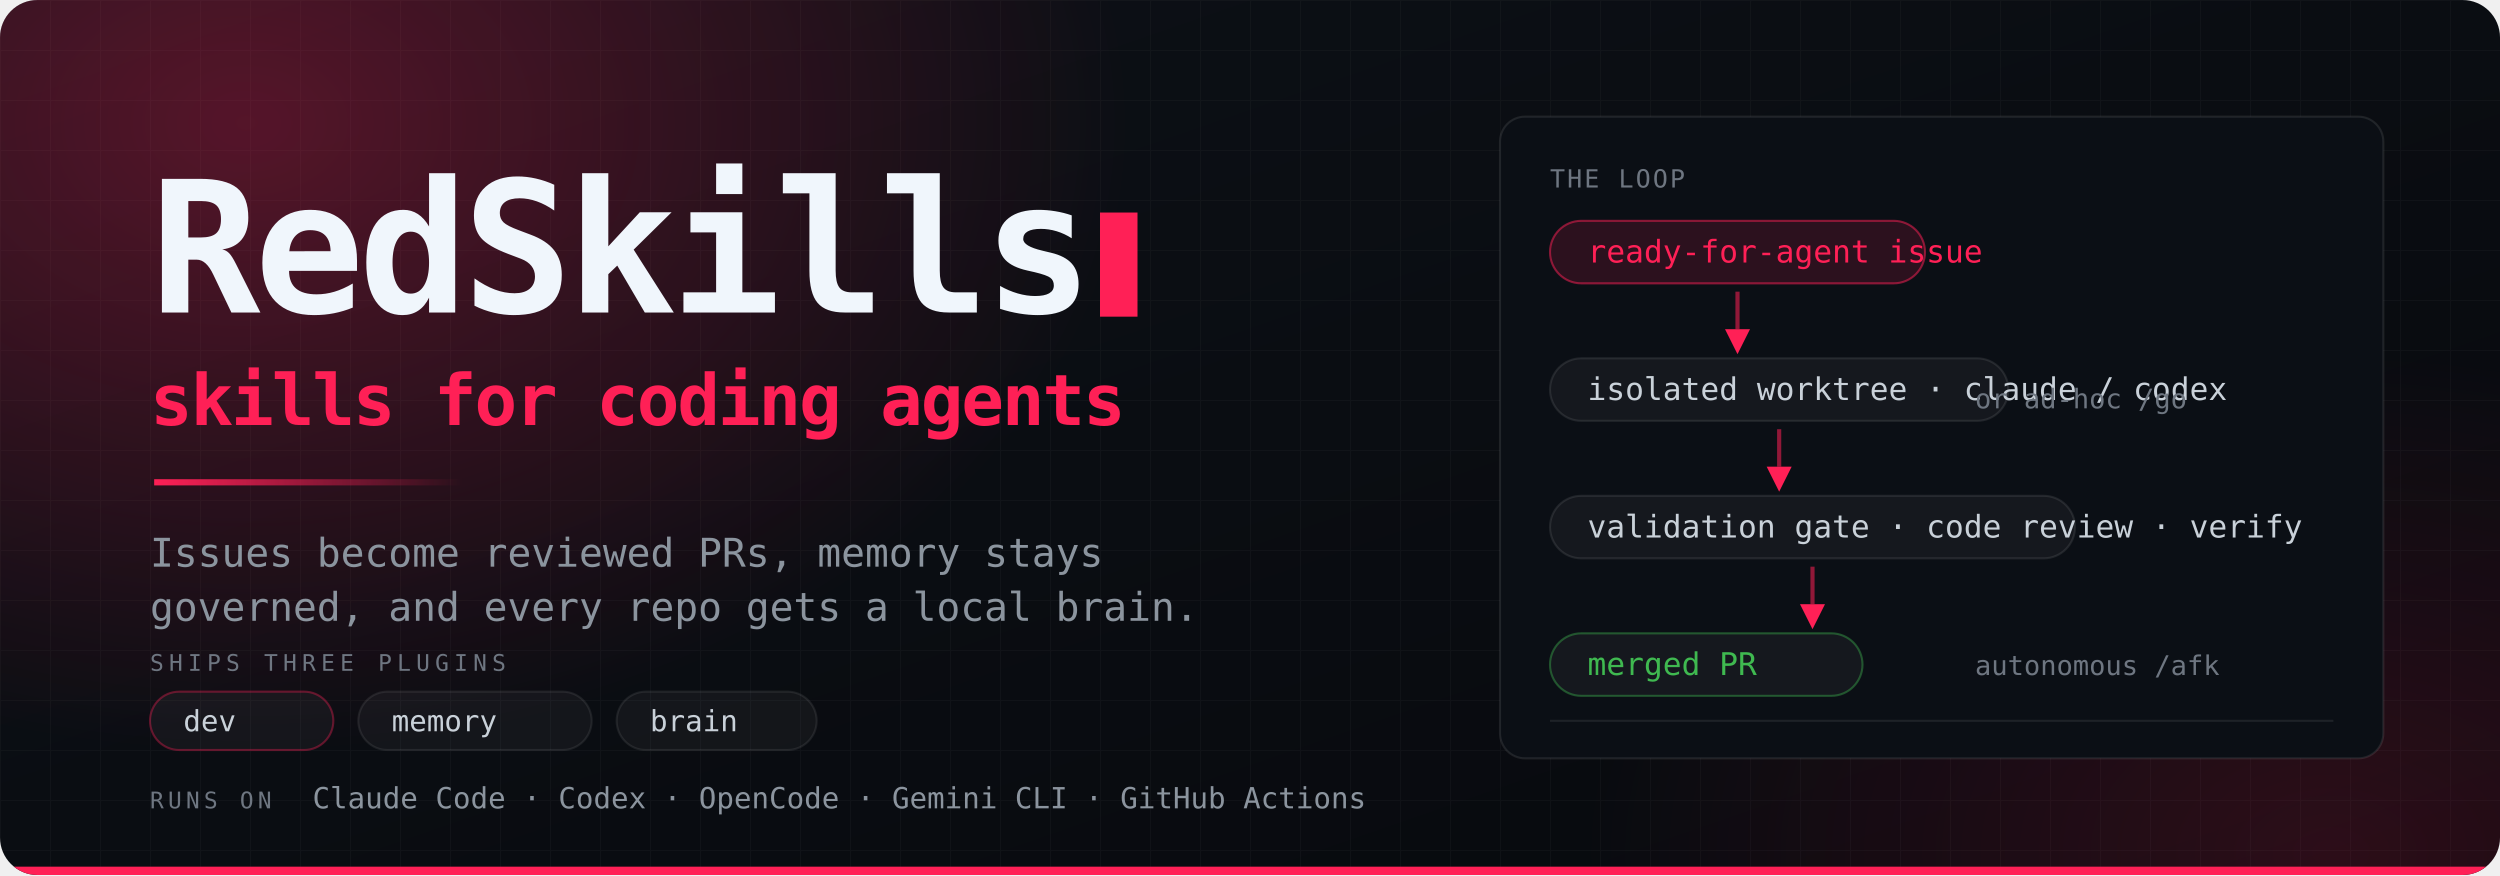
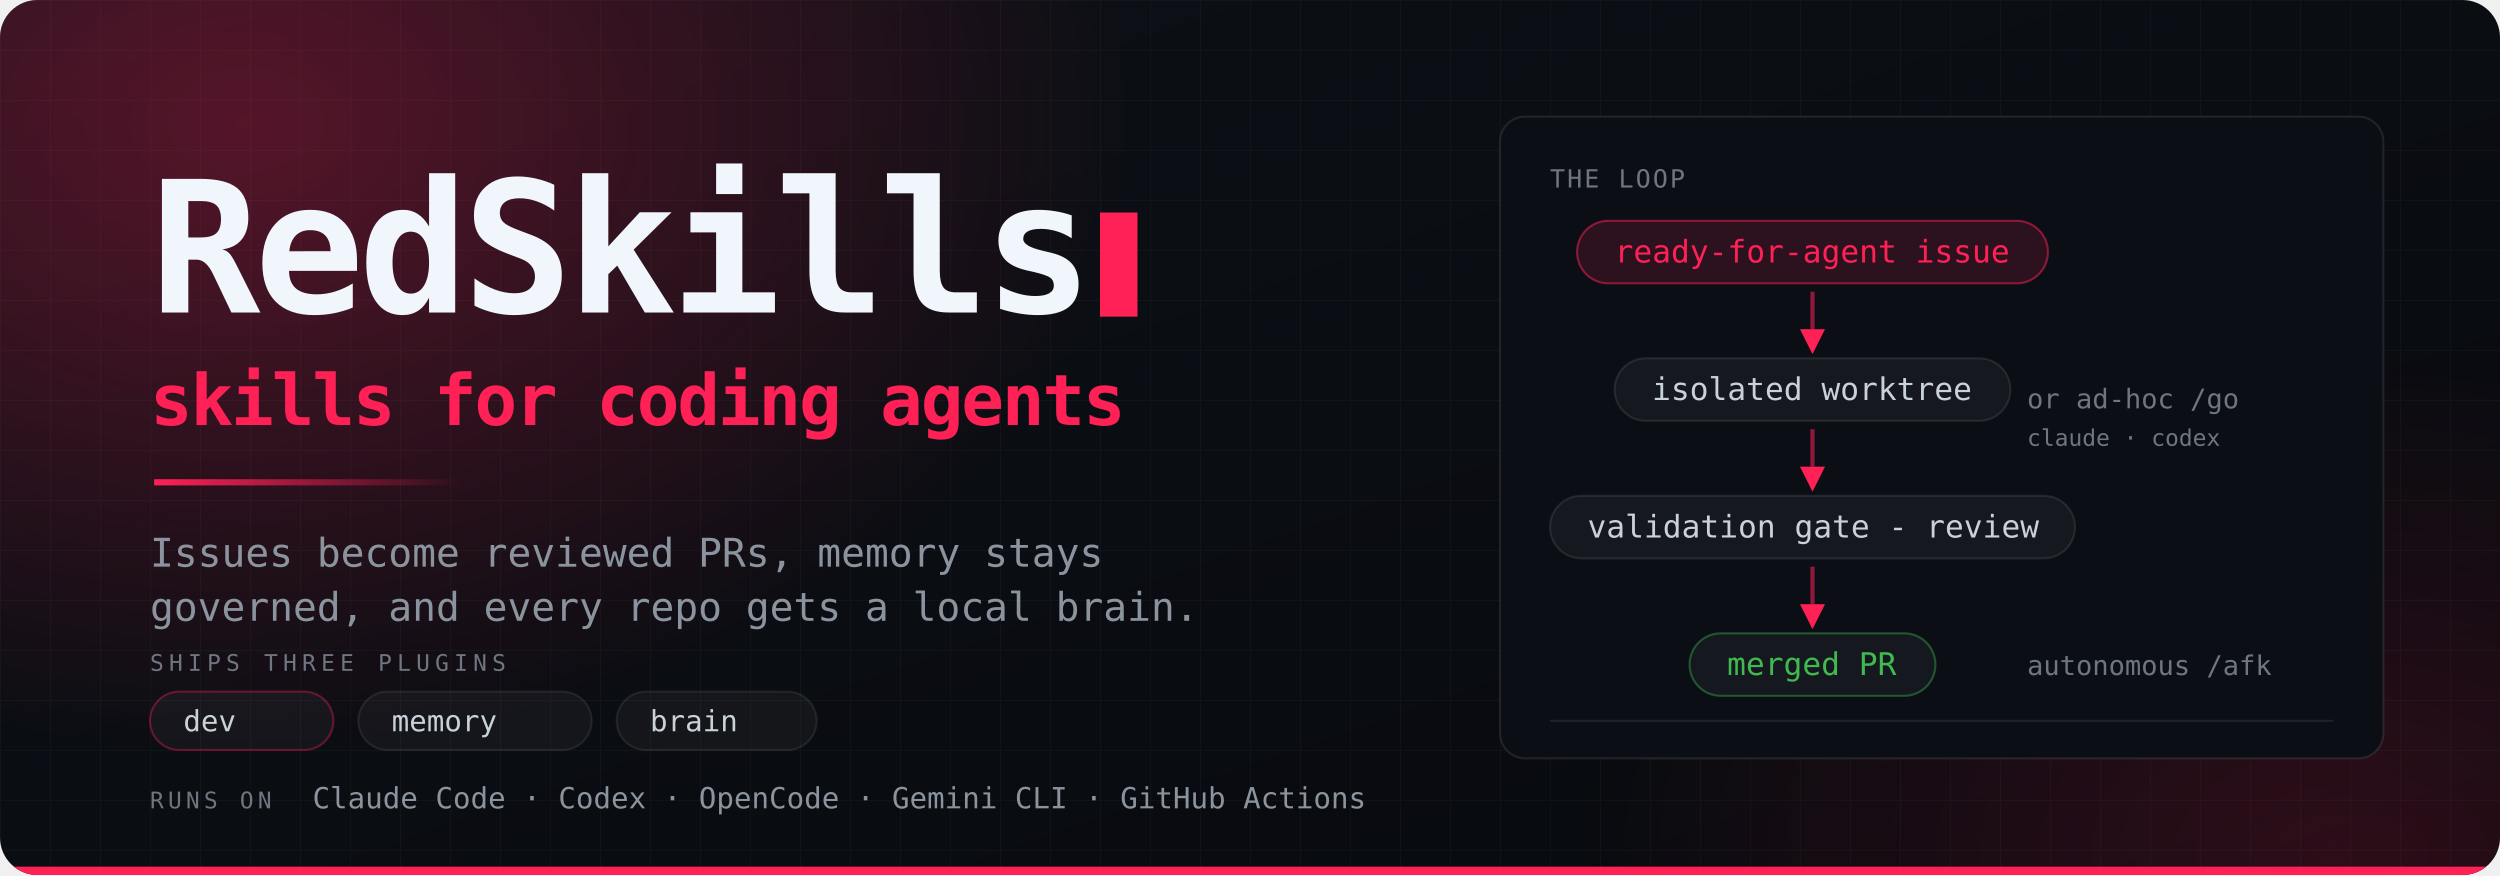
<svg xmlns="http://www.w3.org/2000/svg" viewBox="0 0 1200 420" width="1200" height="420" role="img" aria-labelledby="rs-hero-title rs-hero-desc">
  <defs>
    <linearGradient id="rs-bg" x1="0" y1="0" x2="1" y2="1">
      <stop offset="0" stop-color="#0d1117" />
      <stop offset="1" stop-color="#07090d" />
    </linearGradient>
    <radialGradient id="rs-glow" cx="0.5" cy="0.5" r="0.5">
      <stop offset="0" stop-color="#ff2056" stop-opacity="0.30" />
      <stop offset="1" stop-color="#ff2056" stop-opacity="0" />
    </radialGradient>
    <linearGradient id="rs-rule" x1="0" y1="0" x2="1" y2="0">
      <stop offset="0" stop-color="#ff2056" />
      <stop offset="1" stop-color="#ff2056" stop-opacity="0" />
    </linearGradient>
    <pattern id="rs-grid" width="24" height="24" patternUnits="userSpaceOnUse">
      <path d="M24 0H0V24" fill="none" stroke="#ffffff" stroke-opacity="0.028" stroke-width="1" />
    </pattern>
    <clipPath id="rs-frame">
      <rect x="0" y="0" width="1200" height="420" rx="18" />
    </clipPath>
  </defs>
  <g clip-path="url(#rs-frame)">
    <rect width="1200" height="420" fill="url(#rs-bg)" />
    <rect width="1200" height="420" fill="url(#rs-grid)" />
    <ellipse cx="120" cy="60" rx="420" ry="300" fill="url(#rs-glow)" />
    <ellipse cx="1120" cy="410" rx="360" ry="240" fill="url(#rs-glow)" opacity="0.5" />
    <g font-family="ui-monospace, SFMono-Regular, 'JetBrains Mono', Menlo, Consolas, monospace">
      <text x="72" y="150" font-size="88" font-weight="700" fill="#f0f6fc" letter-spacing="-3">RedSkills</text>
      <rect x="528" y="102" width="18" height="50" fill="#ff2056" />
      <text x="72" y="204" font-size="34" font-weight="600" fill="#ff2056" letter-spacing="-1">skills for coding agents</text>
      <rect x="74" y="230" width="148" height="3" fill="url(#rs-rule)" />
      <text x="72" y="272" font-size="19" fill="#8b949e">Issues become reviewed PRs, memory stays</text>
      <text x="72" y="298" font-size="19" fill="#8b949e">governed, and every repo gets a local brain.</text>
      <text x="72" y="322" font-size="11" fill="#6e7681" letter-spacing="2.5">SHIPS THREE PLUGINS</text>
      <g font-size="14">
        <rect x="72" y="332" width="88" height="28" rx="14" fill="#ffffff" fill-opacity="0.04" stroke="#ff2056" stroke-opacity="0.35" />
        <text x="88" y="351" fill="#c9d1d9">dev</text>
        <rect x="172" y="332" width="112" height="28" rx="14" fill="#ffffff" fill-opacity="0.04" stroke="#ffffff" stroke-opacity="0.08" />
        <text x="188" y="351" fill="#c9d1d9">memory</text>
        <rect x="296" y="332" width="96" height="28" rx="14" fill="#ffffff" fill-opacity="0.04" stroke="#ffffff" stroke-opacity="0.08" />
        <text x="312" y="351" fill="#c9d1d9">brain</text>
      </g>
      <text x="72" y="388" font-size="11" fill="#6e7681" letter-spacing="2">RUNS ON</text>
      <text x="150" y="388" font-size="14" fill="#8b949e">Claude Code · Codex · OpenCode · Gemini CLI · GitHub Actions</text>
    </g>
    <g font-family="ui-monospace, SFMono-Regular, 'JetBrains Mono', Menlo, Consolas, monospace">
      <rect x="720" y="56" width="424" height="308" rx="12" fill="#0b0f15" stroke="#ffffff" stroke-opacity="0.09" />
      <text x="744" y="90" font-size="12" fill="#6e7681" letter-spacing="1">THE LOOP</text>
      <g font-size="15">
-         <rect x="744" y="106" width="180" height="30" rx="15" fill="#ff2056" fill-opacity="0.14" stroke="#ff2056" stroke-opacity="0.5" />
-         <text x="762" y="126" fill="#ff2056">ready-for-agent issue</text>
-         <line x1="834" y1="140" x2="834" y2="158" stroke="#ff2056" stroke-width="2" stroke-opacity="0.55" />
-         <path d="M828 158 L834 170 L840 158 Z" fill="#ff2056" />
-         <rect x="744" y="172" width="220" height="30" rx="15" fill="#ffffff" fill-opacity="0.04" stroke="#ffffff" stroke-opacity="0.09" />
-         <text x="762" y="192" fill="#c9d1d9">isolated worktree · claude / codex</text>
-         <line x1="854" y1="206" x2="854" y2="224" stroke="#ff2056" stroke-width="2" stroke-opacity="0.55" />
-         <path d="M848 224 L854 236 L860 224 Z" fill="#ff2056" />
+         <rect x="757" y="106" width="226" height="30" rx="15" fill="#ff2056" fill-opacity="0.14" stroke="#ff2056" stroke-opacity="0.5" />
+         <text x="775" y="126" fill="#ff2056">ready-for-agent issue</text>
+         <line x1="870" y1="140" x2="870" y2="158" stroke="#ff2056" stroke-width="2" stroke-opacity="0.55" />
+         <path d="M864 158 L870 170 L876 158 Z" fill="#ff2056" />
+         <rect x="775" y="172" width="190" height="30" rx="15" fill="#ffffff" fill-opacity="0.04" stroke="#ffffff" stroke-opacity="0.09" />
+         <text x="793" y="192" fill="#c9d1d9">isolated worktree</text>
+         <line x1="870" y1="206" x2="870" y2="224" stroke="#ff2056" stroke-width="2" stroke-opacity="0.55" />
+         <path d="M864 224 L870 236 L876 224 Z" fill="#ff2056" />
        <rect x="744" y="238" width="252" height="30" rx="15" fill="#ffffff" fill-opacity="0.04" stroke="#ffffff" stroke-opacity="0.09" />
-         <text x="762" y="258" fill="#c9d1d9">validation gate · code review · verify</text>
+         <text x="762" y="258" fill="#c9d1d9">validation gate - review</text>
        <line x1="870" y1="272" x2="870" y2="290" stroke="#ff2056" stroke-width="2" stroke-opacity="0.55" />
        <path d="M864 290 L870 302 L876 290 Z" fill="#ff2056" />
-         <rect x="744" y="304" width="150" height="30" rx="15" fill="#ffffff" fill-opacity="0.04" stroke="#3fb950" stroke-opacity="0.4" />
-         <text x="762" y="324" fill="#3fb950">merged PR</text>
+         <rect x="811" y="304" width="118" height="30" rx="15" fill="#ffffff" fill-opacity="0.04" stroke="#3fb950" stroke-opacity="0.4" />
+         <text x="829" y="324" fill="#3fb950">merged PR</text>
      </g>
      <line x1="744" y1="346" x2="1120" y2="346" stroke="#ffffff" stroke-opacity="0.08" />
-       <text x="948" y="324" font-size="13" fill="#6e7681">autonomous /afk</text>
-       <text x="948" y="196" font-size="13" fill="#6e7681">or ad-hoc /go</text>
+       <text x="973" y="324" font-size="13" fill="#6e7681">autonomous /afk</text>
+       <text x="973" y="196" font-size="13" fill="#6e7681">or ad-hoc /go</text>
+       <text x="973" y="214" font-size="11" fill="#6e7681">claude · codex</text>
    </g>
    <rect x="0" y="416" width="1200" height="4" fill="#ff2056" />
  </g>
</svg>
